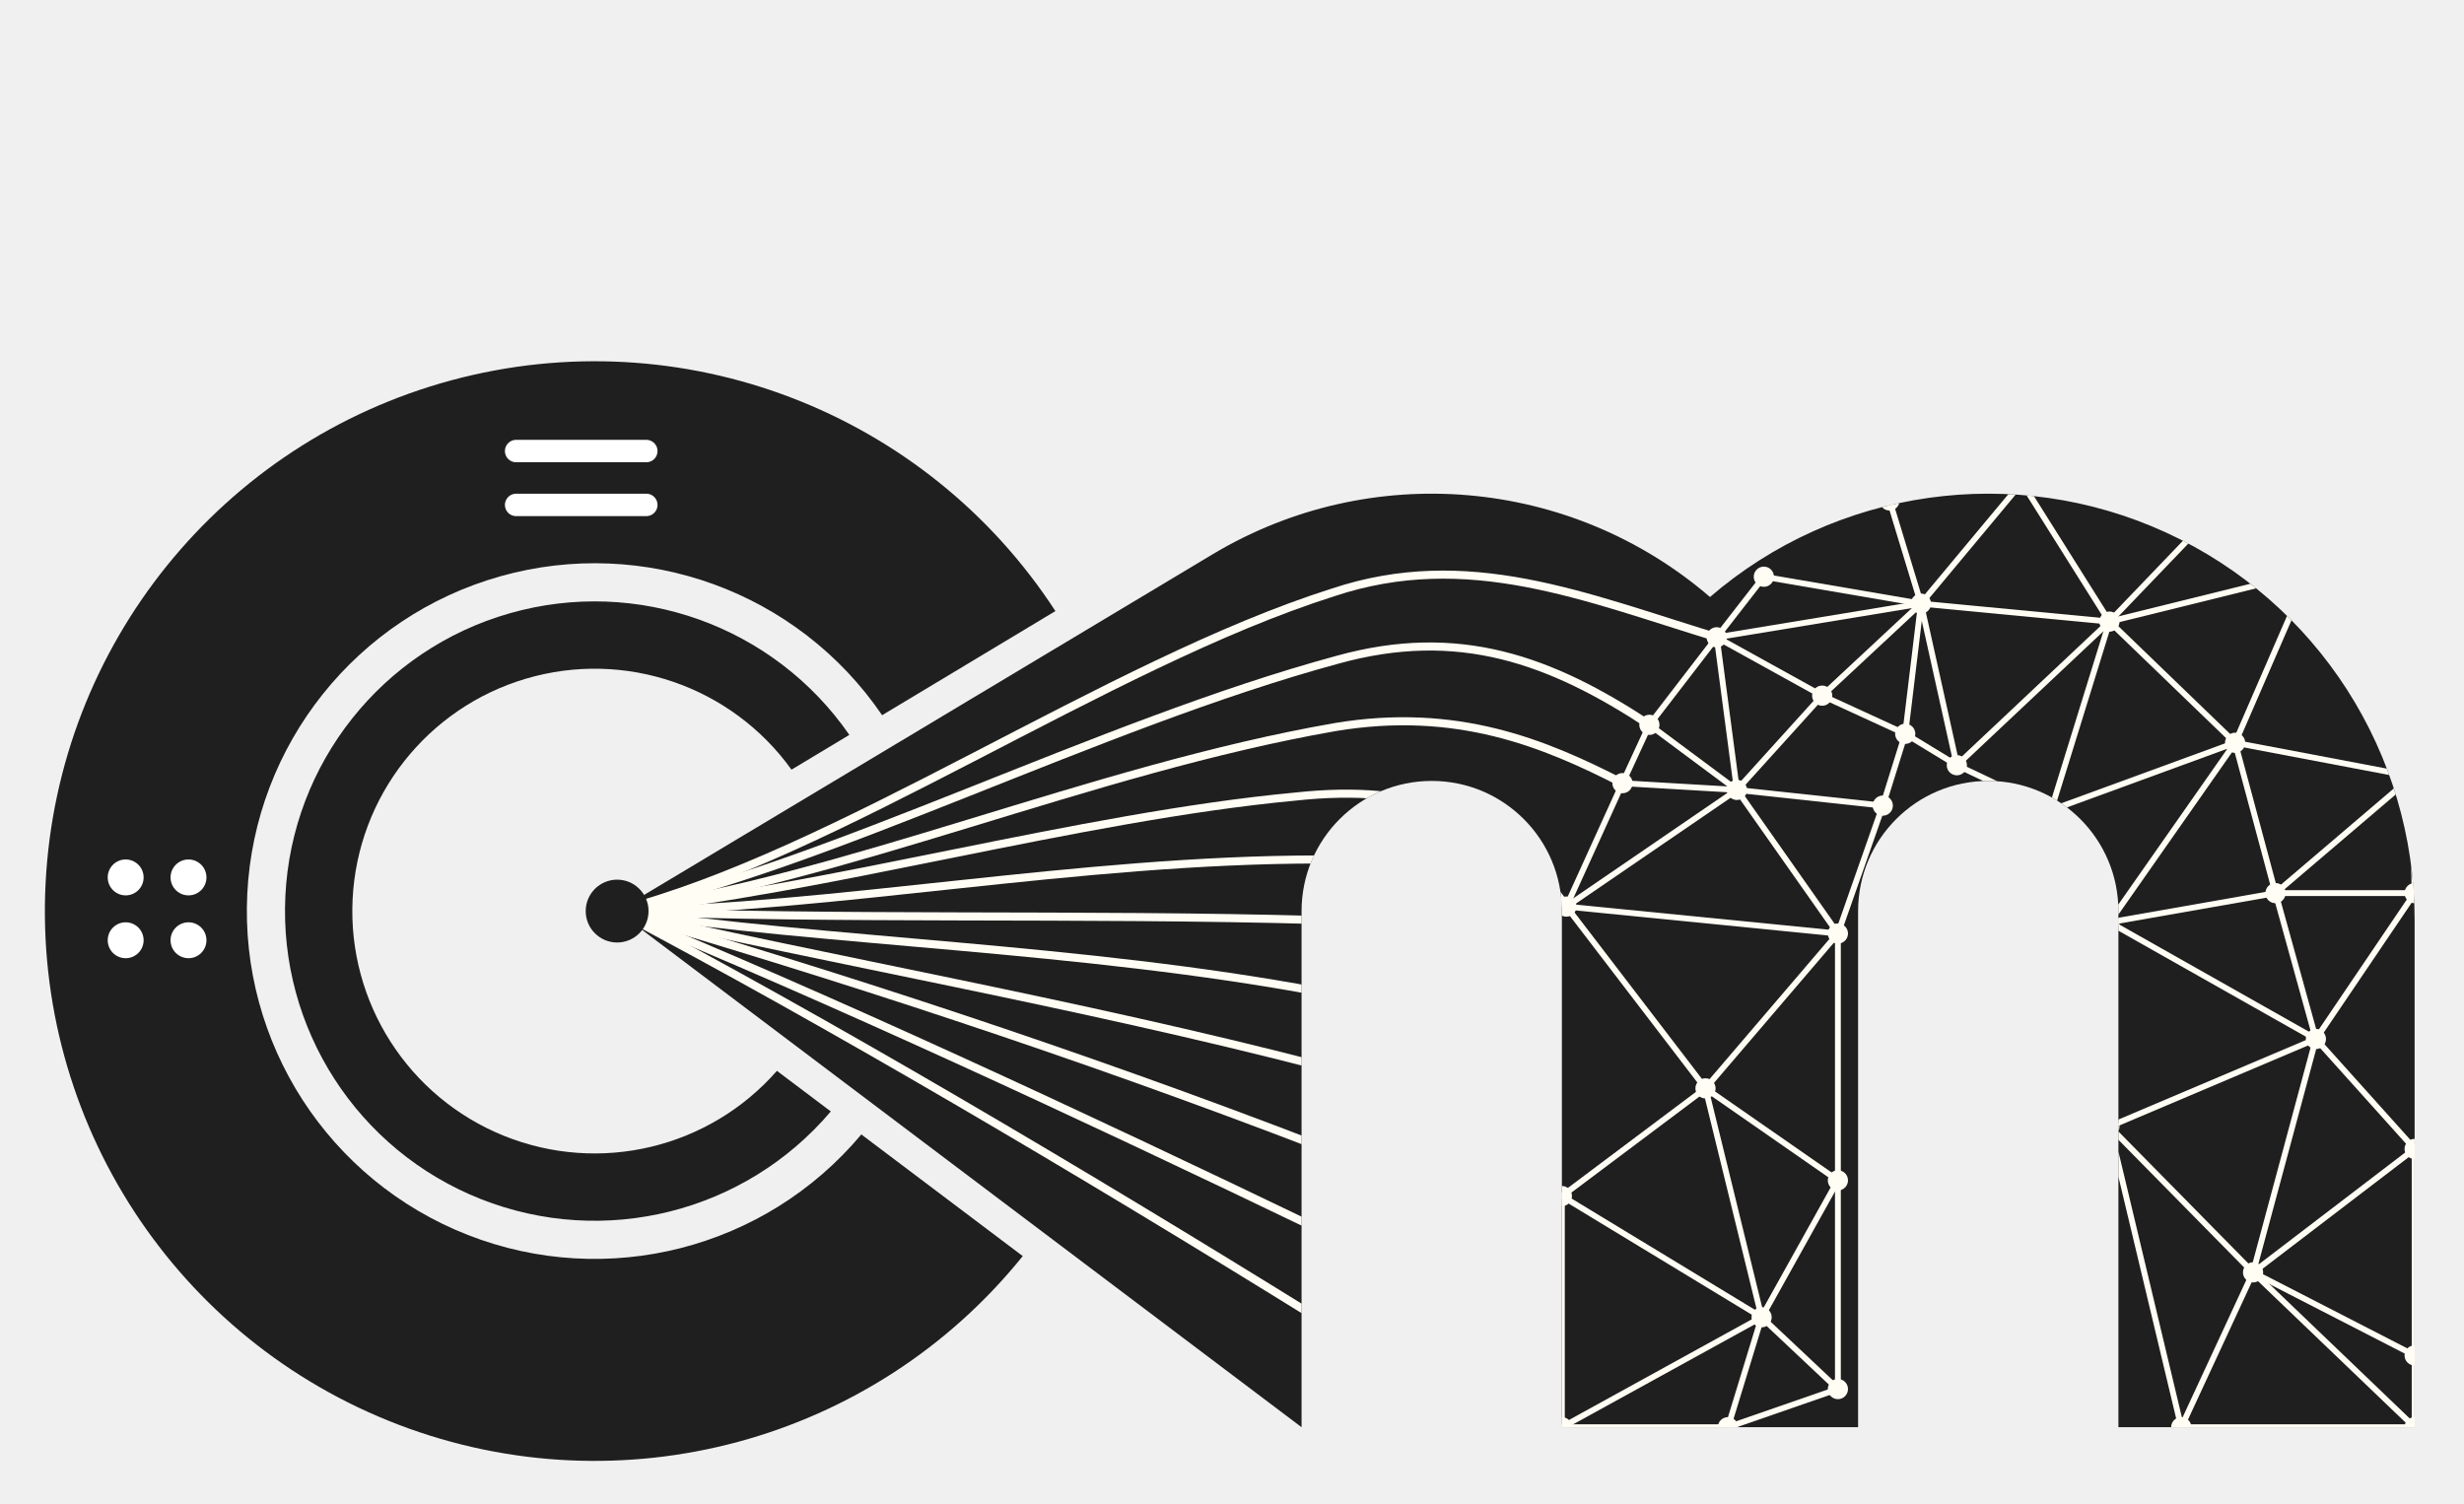
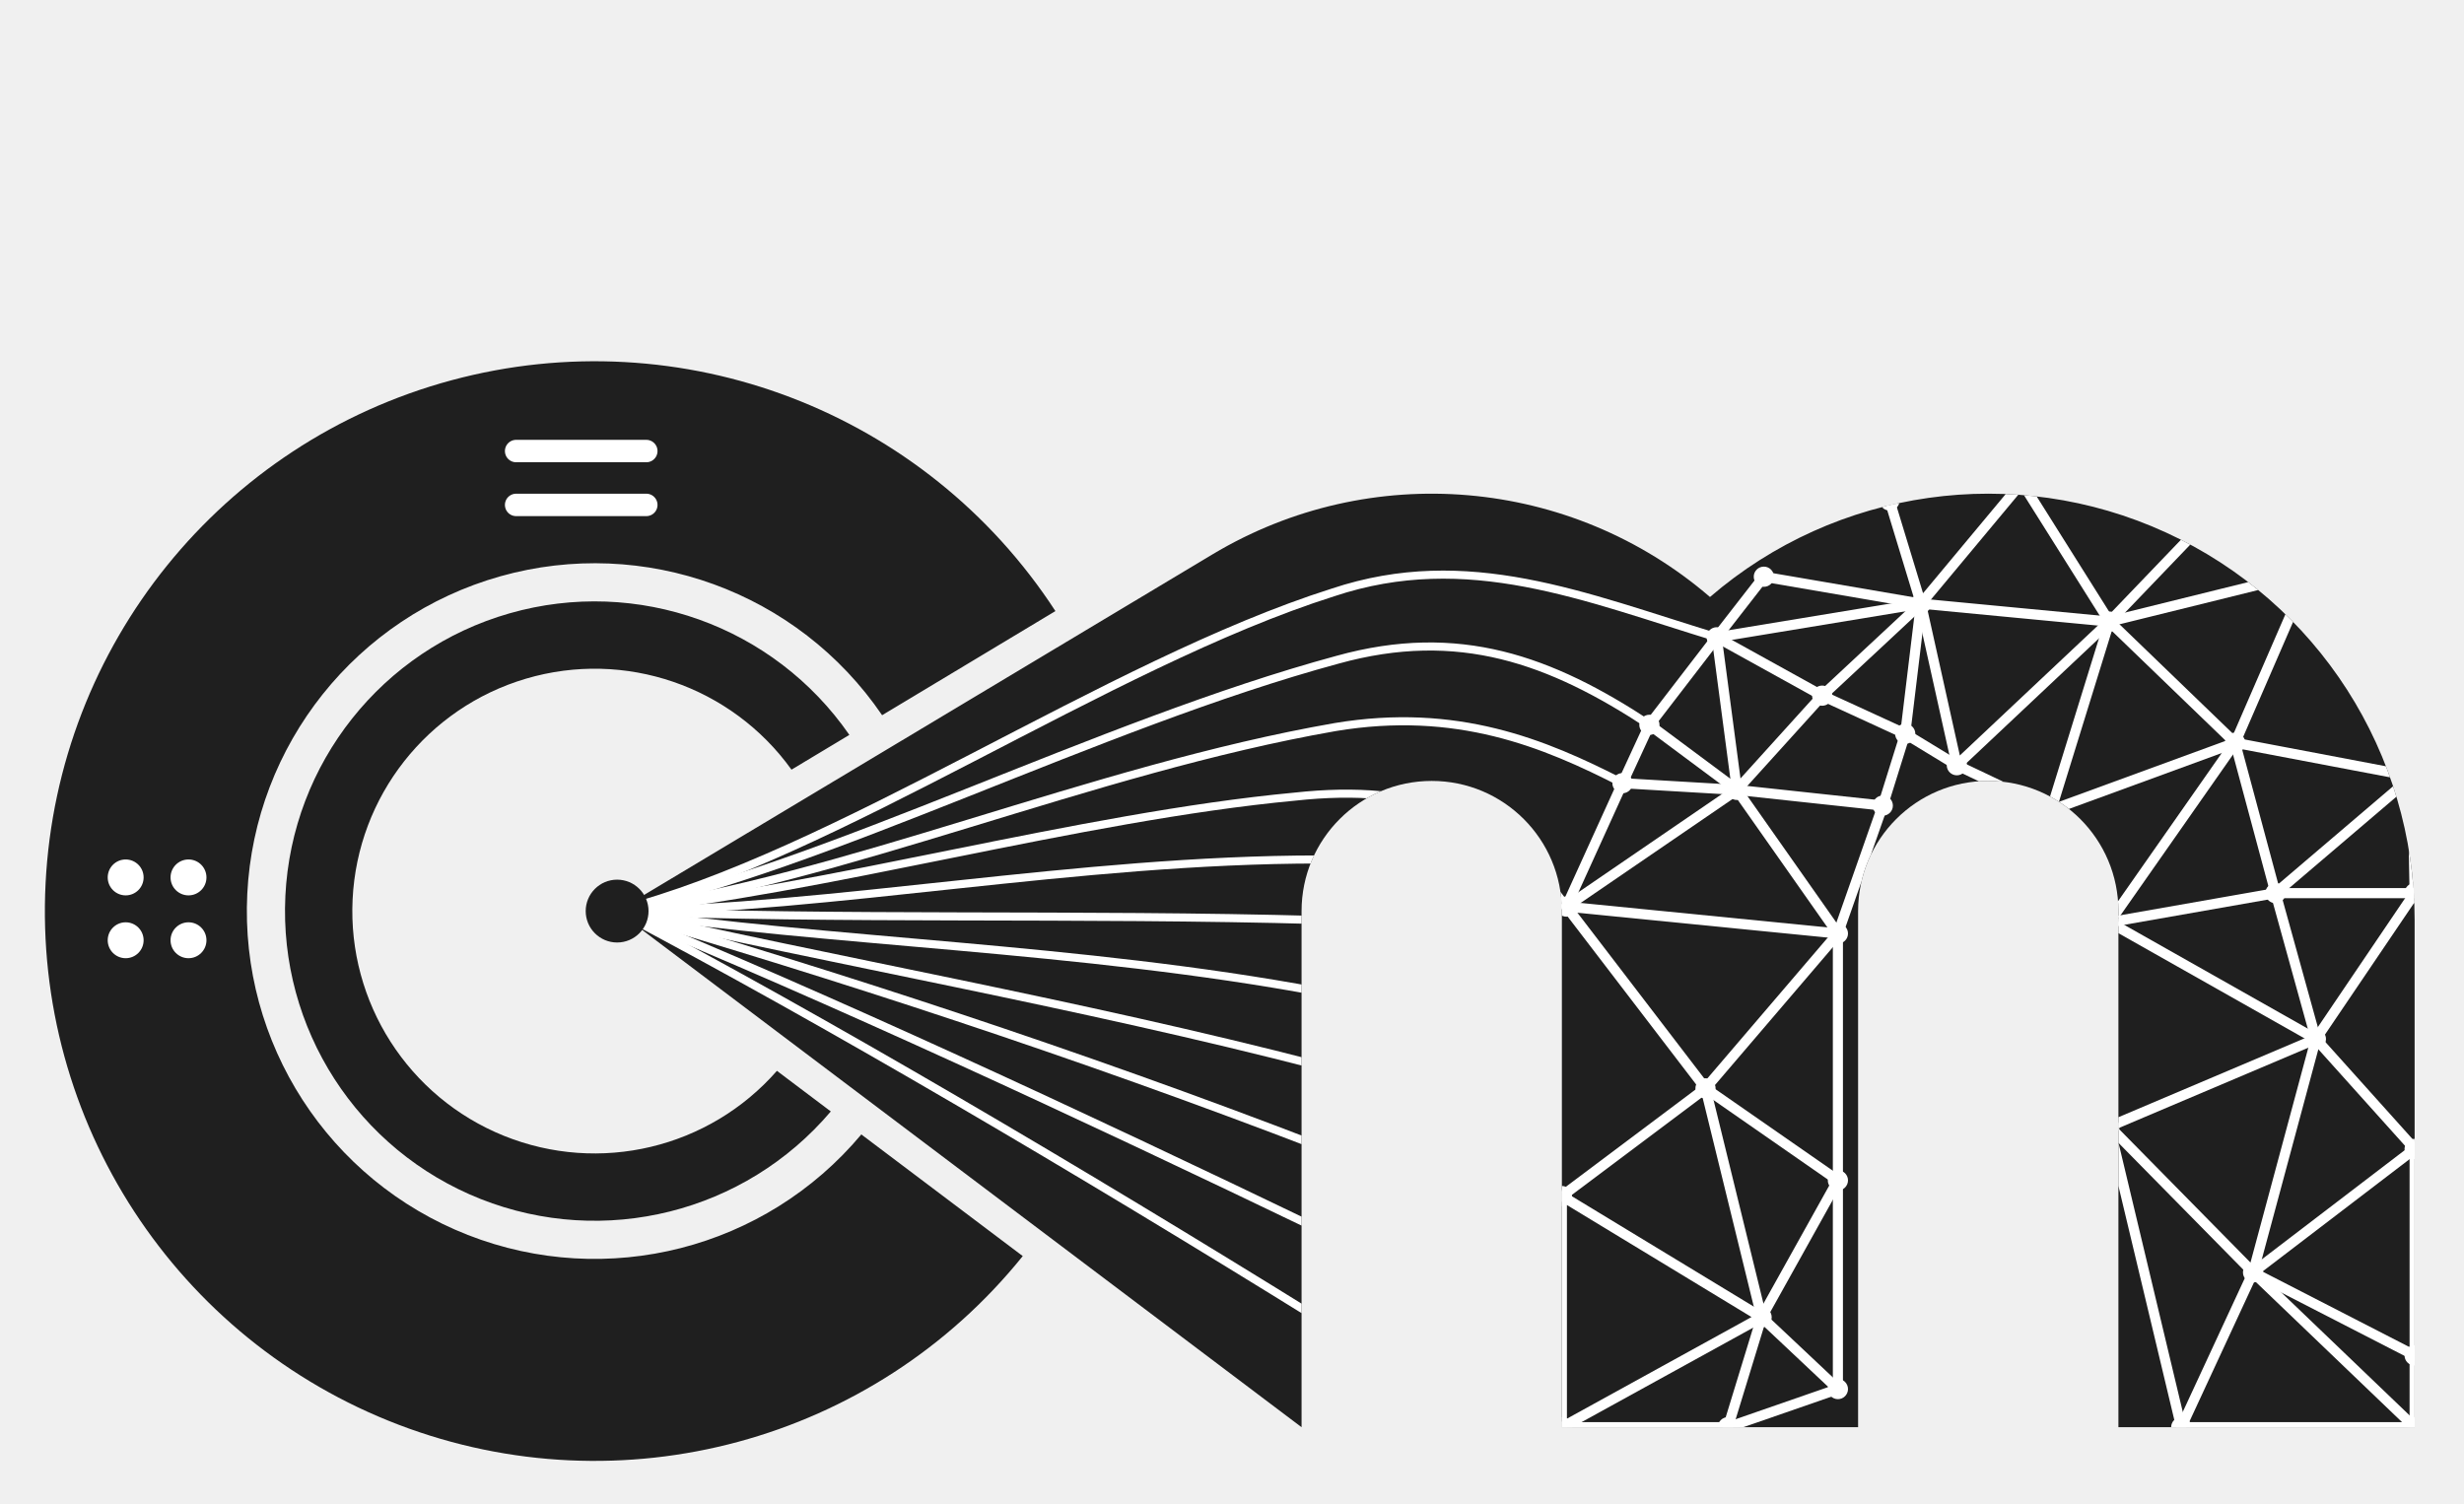
<svg xmlns="http://www.w3.org/2000/svg" width="1098" height="670" viewBox="0 0 1098 670">
  <g transform="translate(0 0) scale(1) translate(-70 -295)">
    <defs>
      <linearGradient id="charcoal" x1="130" y1="470" x2="510" y2="900" gradientUnits="userSpaceOnUse">
        <stop stop-color="#1f1f1f" />
        <stop offset="1" stop-color="#1f1f1f" />
      </linearGradient>
      <linearGradient id="colour" x1="326" y1="705" x2="1146" y2="705" gradientUnits="userSpaceOnUse">
        <stop stop-color="#f15a24" />
        <stop offset=".42" stop-color="#e52b28" />
        <stop offset=".7" stop-color="#d5192c" />
        <stop offset="1" stop-color="#c8102e" />
      </linearGradient>
      <clipPath id="m-clip">
        <path d="M345 701 L610.347 542.016 A190 190 0 0 1 832 561.042 A190 190 0 0 1 1146 705 L1146 931 L1014 931 L1014 701 A58 58 0 0 0 898 701 L898 931 L766 931 L766 701 A58 58 0 0 0 650 701 L650 931 L345 701 Z" />
      </clipPath>
    </defs>
    <g id="charcoal-symbol" fill="#1f1f1f">
      <path d="M540.311 567.312 A245 245 0 1 0 525.758 854.741 L453.821 800.532 A155 155 0 1 1 463.086 613.714 Z" />
      <path d="M448.488 622.485 A138 138 0 1 0 440.224 790.286 L416.213 772.193 A108 108 0 1 1 422.705 637.977 Z" />
    </g>
    <g id="scanner-controls">
      <path d="M300 496h58 M300 520h58" fill="none" stroke="white" stroke-width="10" stroke-linecap="round" />
      <circle cx="126" cy="686" r="8" fill="white" />
      <circle cx="126" cy="714" r="8" fill="white" />
      <circle cx="154" cy="686" r="8" fill="white" />
      <circle cx="154" cy="714" r="8" fill="white" />
    </g>
    <path id="colour-symbol" d="M345 701 L610.347 542.016 A190 190 0 0 1 832 561.042 A190 190 0 0 1 1146 705 L1146 931 L1014 931 L1014 701 A58 58 0 0 0 898 701 L898 931 L766 931 L766 701 A58 58 0 0 0 650 701 L650 931 L345 701 Z" fill="#1f1f1f" />
-     <g clip-path="url(#m-clip)" stroke="#fffdf4" stroke-linecap="round" stroke-linejoin="round">
+     <g clip-path="url(#m-clip)" stroke="#ffffff" stroke-linecap="round" stroke-linejoin="round">
      <g id="radiating-curves" stroke-width="3.6" fill="none">
        <path d="M345 701 C443 676 563 591 664 559 C724 539 776 561 835 579" />
        <path d="M345 701 C439 681 559 618 666 589 C720 574 761 589 805 618" />
        <path d="M345 701 C446 687 556 638 665 619 C719 610 758 626 793 644" />
        <path d="M345 701 C436 692 551 659 647 650 C702 644 739 658 768 699" />
        <path d="M345 701 C441 700 550 678 658 678" />
        <path d="M345 701 C443 705 551 702 658 705" />
        <path d="M345 701 C439 715 551 717 658 737" />
        <path d="M345 701 C440 723 550 742 658 770" />
        <path d="M345 701 C441 729 549 764 658 806" />
        <path d="M345 701 C440 740 550 791 658 843" />
        <path d="M345 701 C438 750 550 816 658 883" />
      </g>
-       <g id="triangular-mesh" stroke-width="2.6" fill="none">
+       <g id="triangular-mesh" stroke-width="4.5" fill="none">
        <path d="M835 579 L805 618" />
        <path d="M835 579 L844 647" />
        <path d="M835 579 L882 605" />
        <path d="M835 579 L926 564" />
        <path d="M835 579 L856 552" />
        <path d="M805 618 L793 644" />
        <path d="M805 618 L844 647" />
        <path d="M793 644 L768 699" />
        <path d="M793 644 L844 647" />
        <path d="M768 699 L844 647" />
        <path d="M768 699 L830 780" />
        <path d="M768 699 L889 711" />
        <path d="M830 780 L889 711" />
        <path d="M830 780 L766 828" />
        <path d="M830 780 L855 882" />
        <path d="M830 780 L889 821" />
        <path d="M766 828 L855 882" />
        <path d="M766 828 L766 931" />
        <path d="M855 882 L766 931" />
        <path d="M855 882 L840 931" />
        <path d="M855 882 L889 914" />
        <path d="M855 882 L889 821" />
        <path d="M766 931 L840 931" />
        <path d="M840 931 L889 914" />
        <path d="M889 914 L889 821" />
        <path d="M889 821 L889 711" />
        <path d="M889 711 L844 647" />
        <path d="M844 647 L882 605" />
        <path d="M844 647 L909 654" />
        <path d="M882 605 L926 564" />
        <path d="M882 605 L919 622" />
        <path d="M919 622 L926 564" />
        <path d="M919 622 L942 636" />
        <path d="M919 622 L909 654" />
        <path d="M942 636 L926 564" />
        <path d="M942 636 L1010 572" />
        <path d="M942 636 L984 656" />
        <path d="M909 654 L889 711" />
        <path d="M926 564 L856 552" />
        <path d="M926 564 L912 518" />
        <path d="M926 564 L971 510" />
        <path d="M926 564 L1010 572" />
        <path d="M971 510 L1010 572" />
        <path d="M971 510 L1057 523" />
        <path d="M1010 572 L1057 523" />
        <path d="M1010 572 L1099 550" />
        <path d="M1010 572 L1066 626" />
        <path d="M1010 572 L984 656" />
        <path d="M1099 550 L1066 626" />
        <path d="M1066 626 L1145 641" />
        <path d="M1066 626 L1084 693" />
        <path d="M1066 626 L1010 706" />
        <path d="M1066 626 L984 656" />
        <path d="M1145 641 L1084 693" />
        <path d="M1145 641 L1146 693" />
        <path d="M1084 693 L1146 693" />
        <path d="M1084 693 L1010 706" />
        <path d="M1084 693 L1102 758" />
        <path d="M1010 706 L1102 758" />
        <path d="M1102 758 L1146 693" />
        <path d="M1102 758 L1010 797" />
        <path d="M1102 758 L1146 807" />
        <path d="M1102 758 L1074 862" />
        <path d="M1010 797 L1074 862" />
        <path d="M1010 797 L1042 931" />
        <path d="M1146 807 L1074 862" />
        <path d="M1146 807 L1146 899" />
        <path d="M1074 862 L1146 899" />
        <path d="M1074 862 L1042 931" />
        <path d="M1074 862 L1146 931" />
        <path d="M1146 899 L1146 931" />
        <path d="M1042 931 L1146 931" />
-         <circle cx="766" cy="828" r="4.5" fill="#fffdf4" stroke="none" />
-         <circle cx="766" cy="931" r="4.5" fill="#fffdf4" stroke="none" />
-         <circle cx="768" cy="699" r="4.5" fill="#fffdf4" stroke="none" />
-         <circle cx="793" cy="644" r="4.5" fill="#fffdf4" stroke="none" />
-         <circle cx="805" cy="618" r="4.5" fill="#fffdf4" stroke="none" />
-         <circle cx="830" cy="780" r="4.5" fill="#fffdf4" stroke="none" />
-         <circle cx="835" cy="579" r="4.5" fill="#fffdf4" stroke="none" />
-         <circle cx="840" cy="931" r="4.5" fill="#fffdf4" stroke="none" />
-         <circle cx="844" cy="647" r="4.5" fill="#fffdf4" stroke="none" />
-         <circle cx="855" cy="882" r="4.5" fill="#fffdf4" stroke="none" />
-         <circle cx="856" cy="552" r="4.5" fill="#fffdf4" stroke="none" />
-         <circle cx="882" cy="605" r="4.5" fill="#fffdf4" stroke="none" />
-         <circle cx="889" cy="711" r="4.5" fill="#fffdf4" stroke="none" />
-         <circle cx="889" cy="821" r="4.5" fill="#fffdf4" stroke="none" />
-         <circle cx="889" cy="914" r="4.5" fill="#fffdf4" stroke="none" />
-         <circle cx="909" cy="654" r="4.5" fill="#fffdf4" stroke="none" />
-         <circle cx="912" cy="518" r="4.5" fill="#fffdf4" stroke="none" />
-         <circle cx="919" cy="622" r="4.5" fill="#fffdf4" stroke="none" />
-         <circle cx="926" cy="564" r="4.5" fill="#fffdf4" stroke="none" />
-         <circle cx="942" cy="636" r="4.5" fill="#fffdf4" stroke="none" />
-         <circle cx="971" cy="510" r="4.5" fill="#fffdf4" stroke="none" />
-         <circle cx="984" cy="656" r="4.5" fill="#fffdf4" stroke="none" />
-         <circle cx="1010" cy="572" r="4.5" fill="#fffdf4" stroke="none" />
-         <circle cx="1010" cy="706" r="4.5" fill="#fffdf4" stroke="none" />
-         <circle cx="1010" cy="797" r="4.5" fill="#fffdf4" stroke="none" />
-         <circle cx="1042" cy="931" r="4.5" fill="#fffdf4" stroke="none" />
-         <circle cx="1057" cy="523" r="4.5" fill="#fffdf4" stroke="none" />
-         <circle cx="1066" cy="626" r="4.5" fill="#fffdf4" stroke="none" />
-         <circle cx="1074" cy="862" r="4.5" fill="#fffdf4" stroke="none" />
-         <circle cx="1084" cy="693" r="4.5" fill="#fffdf4" stroke="none" />
-         <circle cx="1099" cy="550" r="4.5" fill="#fffdf4" stroke="none" />
-         <circle cx="1102" cy="758" r="4.5" fill="#fffdf4" stroke="none" />
-         <circle cx="1145" cy="641" r="4.5" fill="#fffdf4" stroke="none" />
-         <circle cx="1146" cy="693" r="4.5" fill="#fffdf4" stroke="none" />
-         <circle cx="1146" cy="807" r="4.5" fill="#fffdf4" stroke="none" />
-         <circle cx="1146" cy="899" r="4.5" fill="#fffdf4" stroke="none" />
-         <circle cx="1146" cy="931" r="4.5" fill="#fffdf4" stroke="none" />
+         <circle cx="766" cy="828" r="4.5" fill="#ffffff" stroke="none" />
+         <circle cx="766" cy="931" r="4.5" fill="#ffffff" stroke="none" />
+         <circle cx="768" cy="699" r="4.5" fill="#ffffff" stroke="none" />
+         <circle cx="793" cy="644" r="4.5" fill="#ffffff" stroke="none" />
+         <circle cx="805" cy="618" r="4.5" fill="#ffffff" stroke="none" />
+         <circle cx="830" cy="780" r="4.5" fill="#ffffff" stroke="none" />
+         <circle cx="835" cy="579" r="4.5" fill="#ffffff" stroke="none" />
+         <circle cx="840" cy="931" r="4.5" fill="#ffffff" stroke="none" />
+         <circle cx="844" cy="647" r="4.5" fill="#ffffff" stroke="none" />
+         <circle cx="855" cy="882" r="4.5" fill="#ffffff" stroke="none" />
+         <circle cx="856" cy="552" r="4.5" fill="#ffffff" stroke="none" />
+         <circle cx="882" cy="605" r="4.5" fill="#ffffff" stroke="none" />
+         <circle cx="889" cy="711" r="4.5" fill="#ffffff" stroke="none" />
+         <circle cx="889" cy="821" r="4.5" fill="#ffffff" stroke="none" />
+         <circle cx="889" cy="914" r="4.5" fill="#ffffff" stroke="none" />
+         <circle cx="909" cy="654" r="4.5" fill="#ffffff" stroke="none" />
+         <circle cx="912" cy="518" r="4.5" fill="#ffffff" stroke="none" />
+         <circle cx="919" cy="622" r="4.5" fill="#ffffff" stroke="none" />
+         <circle cx="926" cy="564" r="4.5" fill="#ffffff" stroke="none" />
+         <circle cx="942" cy="636" r="4.5" fill="#ffffff" stroke="none" />
+         <circle cx="971" cy="510" r="4.5" fill="#ffffff" stroke="none" />
+         <circle cx="984" cy="656" r="4.5" fill="#ffffff" stroke="none" />
+         <circle cx="1010" cy="572" r="4.5" fill="#ffffff" stroke="none" />
+         <circle cx="1010" cy="706" r="4.5" fill="#ffffff" stroke="none" />
+         <circle cx="1010" cy="797" r="4.5" fill="#ffffff" stroke="none" />
+         <circle cx="1042" cy="931" r="4.5" fill="#ffffff" stroke="none" />
+         <circle cx="1057" cy="523" r="4.5" fill="#ffffff" stroke="none" />
+         <circle cx="1066" cy="626" r="4.5" fill="#ffffff" stroke="none" />
+         <circle cx="1074" cy="862" r="4.5" fill="#ffffff" stroke="none" />
+         <circle cx="1084" cy="693" r="4.5" fill="#ffffff" stroke="none" />
+         <circle cx="1099" cy="550" r="4.5" fill="#ffffff" stroke="none" />
+         <circle cx="1102" cy="758" r="4.5" fill="#ffffff" stroke="none" />
+         <circle cx="1145" cy="641" r="4.5" fill="#ffffff" stroke="none" />
+         <circle cx="1146" cy="693" r="4.5" fill="#ffffff" stroke="none" />
+         <circle cx="1146" cy="807" r="4.5" fill="#ffffff" stroke="none" />
+         <circle cx="1146" cy="899" r="4.5" fill="#ffffff" stroke="none" />
+         <circle cx="1146" cy="931" r="4.5" fill="#ffffff" stroke="none" />
      </g>
-       <g id="mesh-nodes" fill="#fffdf4" stroke="none">
+       <g id="mesh-nodes" fill="#ffffff" stroke="none">















</g>
    </g>
    <circle id="focus" cx="345" cy="701" r="14" fill="#1f1f1f" />
  </g>
</svg>
